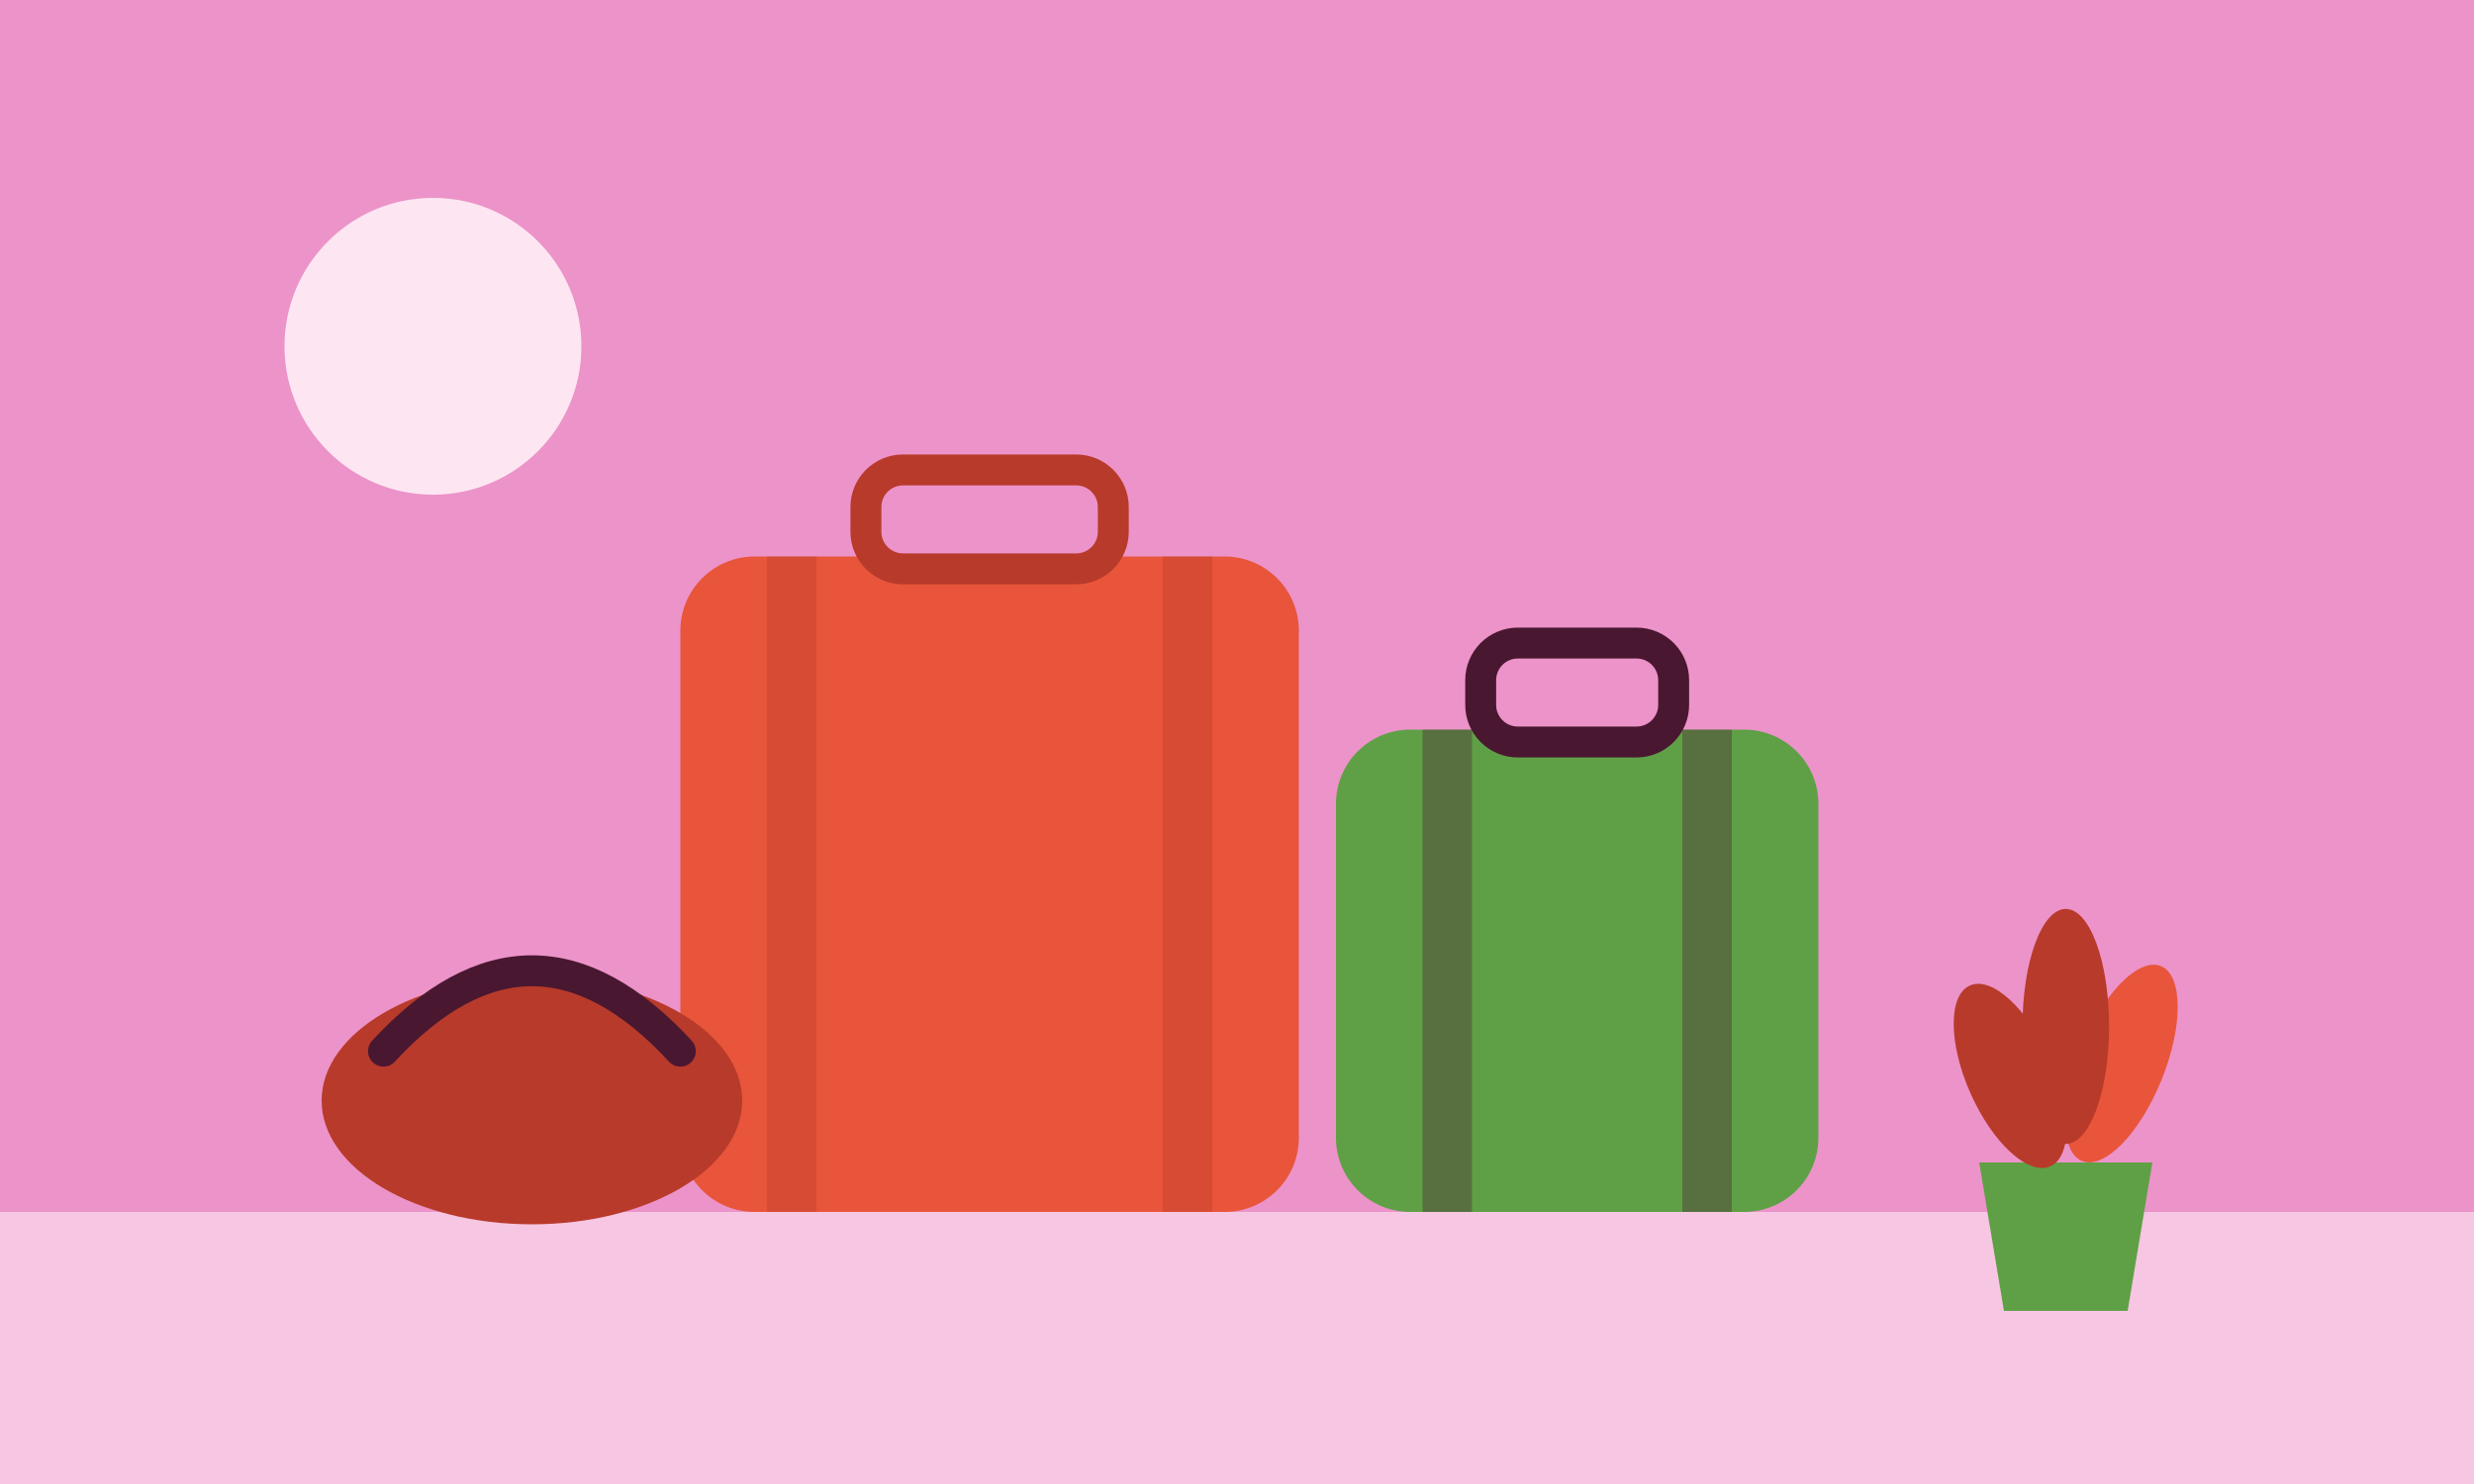
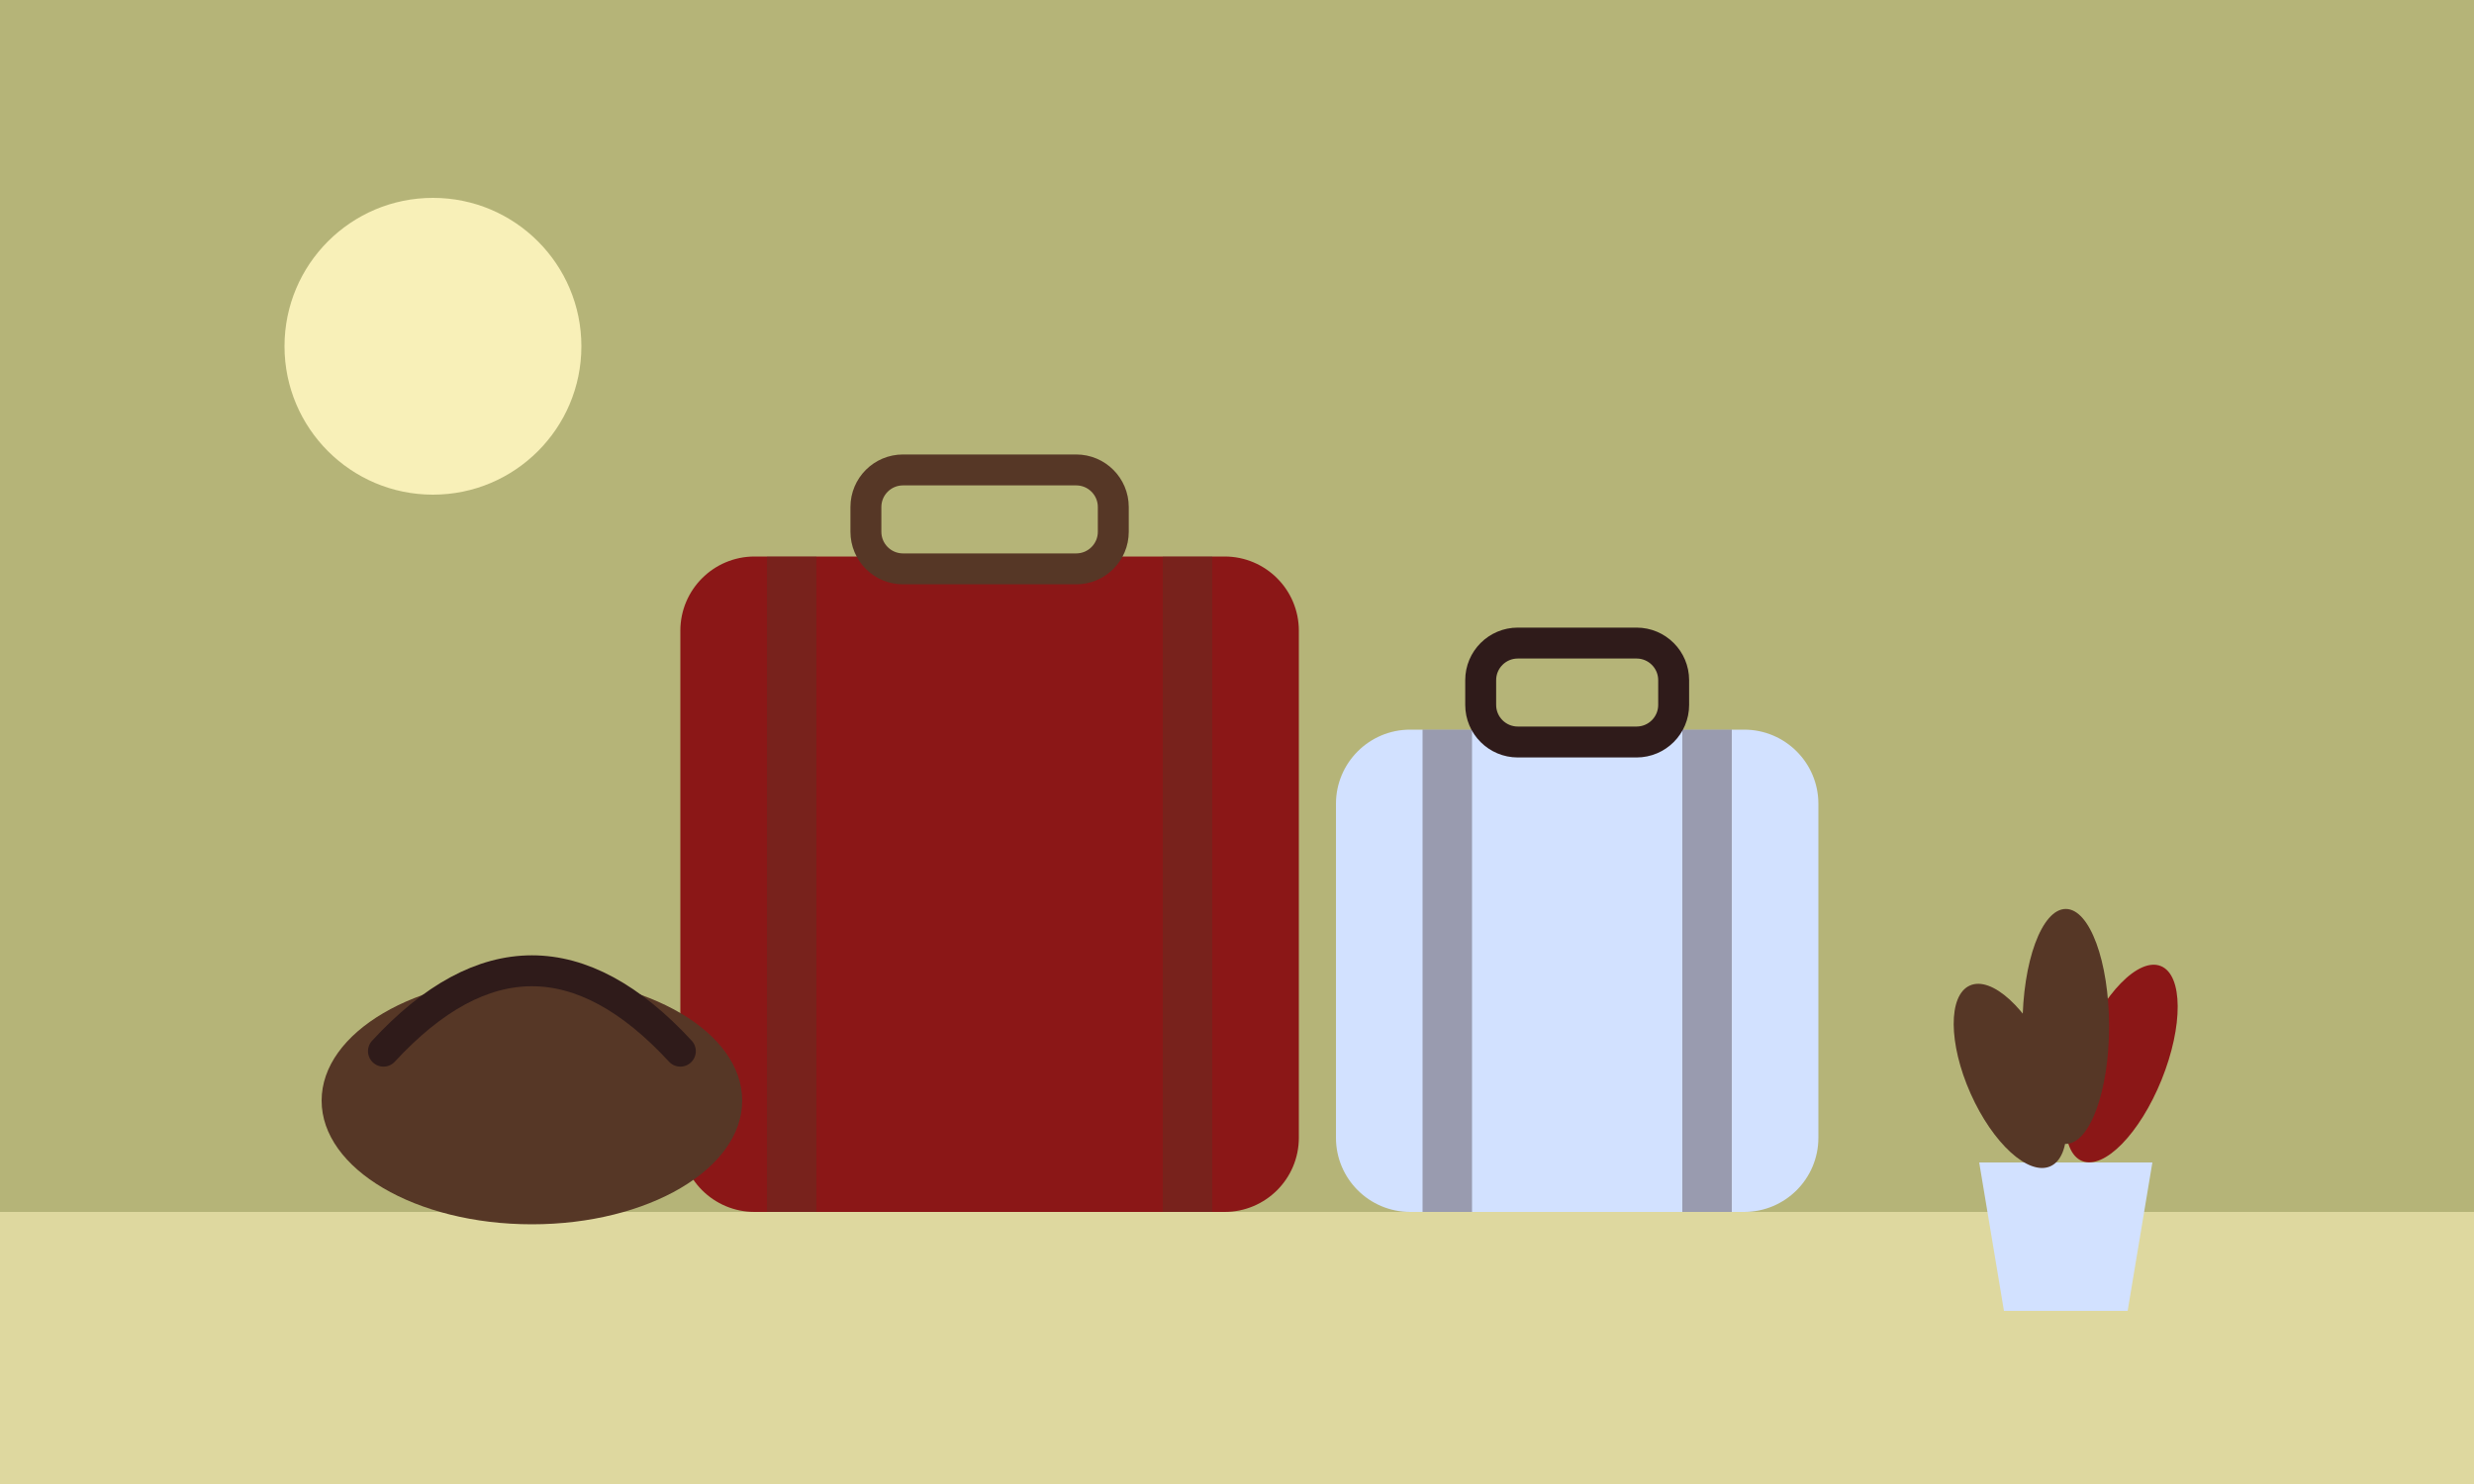
<svg xmlns="http://www.w3.org/2000/svg" viewBox="0 0 400 240" preserveAspectRatio="xMidYMid slice">
-   <rect width="400" height="240" fill="#ec93c9" />
-   <circle cx="70" cy="56" r="24" fill="#fff0f6" opacity=".9" />
-   <rect x="0" y="196" width="400" height="44" fill="#fff0f6" opacity=".55" />
-   <rect x="110" y="90" width="100" height="106" rx="12" fill="#e8553a" />
-   <rect x="140.0" y="76" width="40.0" height="16" rx="6" fill="none" stroke="#b83a2a" stroke-width="5" />
-   <rect x="124" y="90" width="8" height="106" fill="#b83a2a" opacity=".35" />
-   <rect x="188" y="90" width="8" height="106" fill="#b83a2a" opacity=".35" />
-   <rect x="216" y="118" width="78" height="78" rx="12" fill="#5fa046" />
-   <rect x="239.4" y="104" width="31.2" height="16" rx="6" fill="none" stroke="#4a1730" stroke-width="5" />
-   <rect x="230" y="118" width="8" height="78" fill="#4a1730" opacity=".35" />
-   <rect x="272" y="118" width="8" height="78" fill="#4a1730" opacity=".35" />
-   <ellipse cx="86" cy="178" rx="34" ry="20" fill="#b83a2a" />
-   <path d="M62 170 q24 -26 48 0" fill="none" stroke="#4a1730" stroke-width="5" stroke-linecap="round" />
-   <path d="M320 188 h28 l-4 24 h-20z" fill="#5fa046" />
-   <ellipse cx="325" cy="174" rx="7" ry="16" fill="#b83a2a" transform="rotate(-24 325 174)" />
-   <ellipse cx="343" cy="172" rx="7" ry="17" fill="#e8553a" transform="rotate(22 343 172)" />
-   <ellipse cx="334" cy="166" rx="7" ry="19" fill="#b83a2a" />
+   <rect width="400" height="240" fill="#B5B478" />
+   <circle cx="70" cy="56" r="24" fill="#FFF6BF" opacity=".9" />
+   <rect x="0" y="196" width="400" height="44" fill="#FFF6BF" opacity=".55" />
+   <rect x="110" y="90" width="100" height="106" rx="12" fill="#8B1717" />
+   <rect x="140.0" y="76" width="40.0" height="16" rx="6" fill="none" stroke="#563726" stroke-width="5" />
+   <rect x="124" y="90" width="8" height="106" fill="#563726" opacity=".35" />
+   <rect x="188" y="90" width="8" height="106" fill="#563726" opacity=".35" />
+   <rect x="216" y="118" width="78" height="78" rx="12" fill="#D2E1FF" />
+   <rect x="239.4" y="104" width="31.2" height="16" rx="6" fill="none" stroke="#2F1B1A" stroke-width="5" />
+   <rect x="230" y="118" width="8" height="78" fill="#2F1B1A" opacity=".35" />
+   <rect x="272" y="118" width="8" height="78" fill="#2F1B1A" opacity=".35" />
+   <ellipse cx="86" cy="178" rx="34" ry="20" fill="#563726" />
+   <path d="M62 170 q24 -26 48 0" fill="none" stroke="#2F1B1A" stroke-width="5" stroke-linecap="round" />
+   <path d="M320 188 h28 l-4 24 h-20z" fill="#D2E1FF" />
+   <ellipse cx="325" cy="174" rx="7" ry="16" fill="#563726" transform="rotate(-24 325 174)" />
+   <ellipse cx="343" cy="172" rx="7" ry="17" fill="#8B1717" transform="rotate(22 343 172)" />
+   <ellipse cx="334" cy="166" rx="7" ry="19" fill="#563726" />
</svg>
